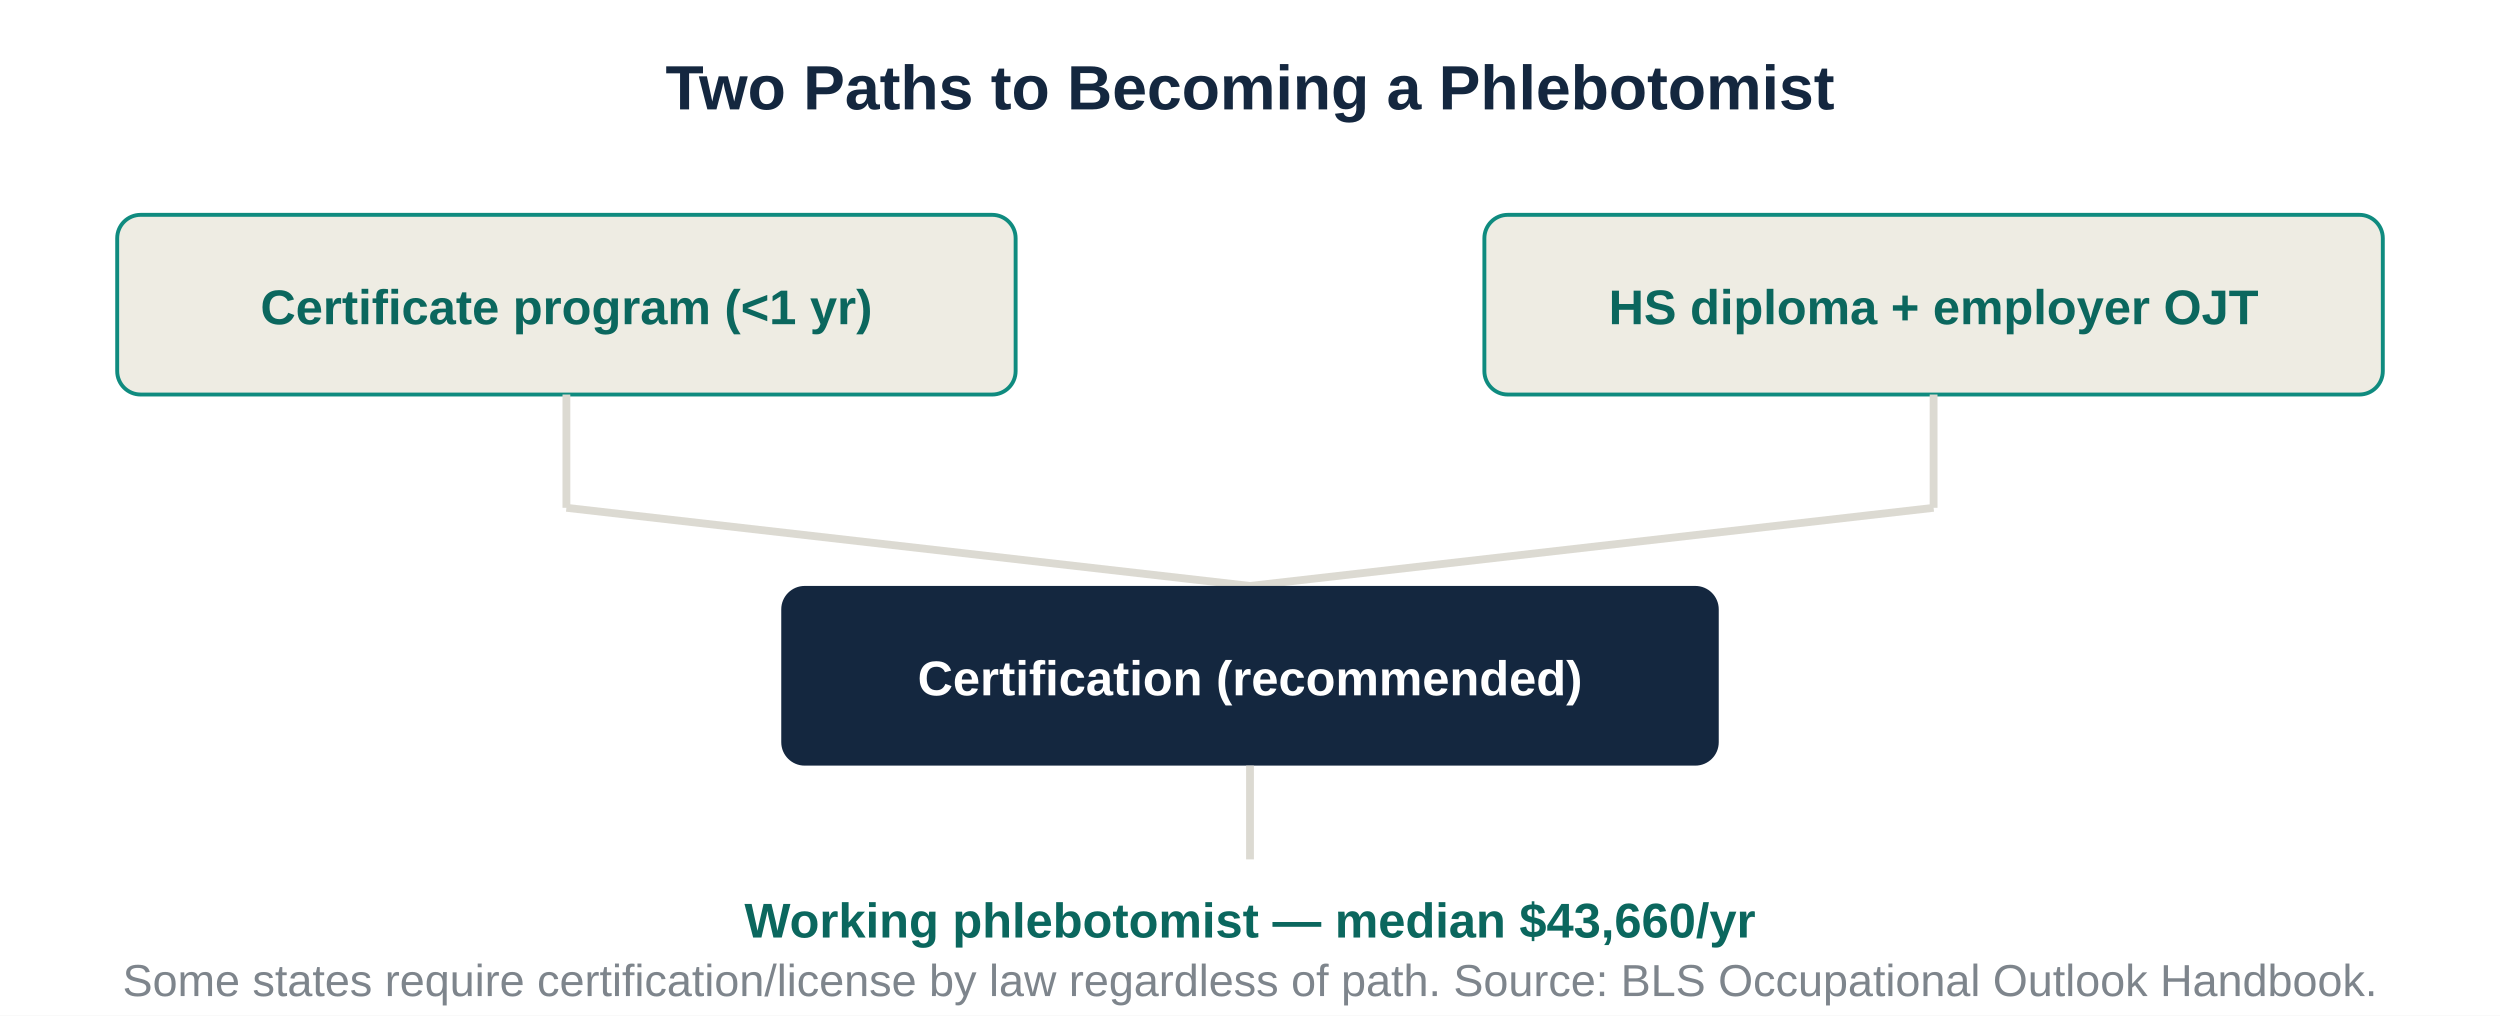
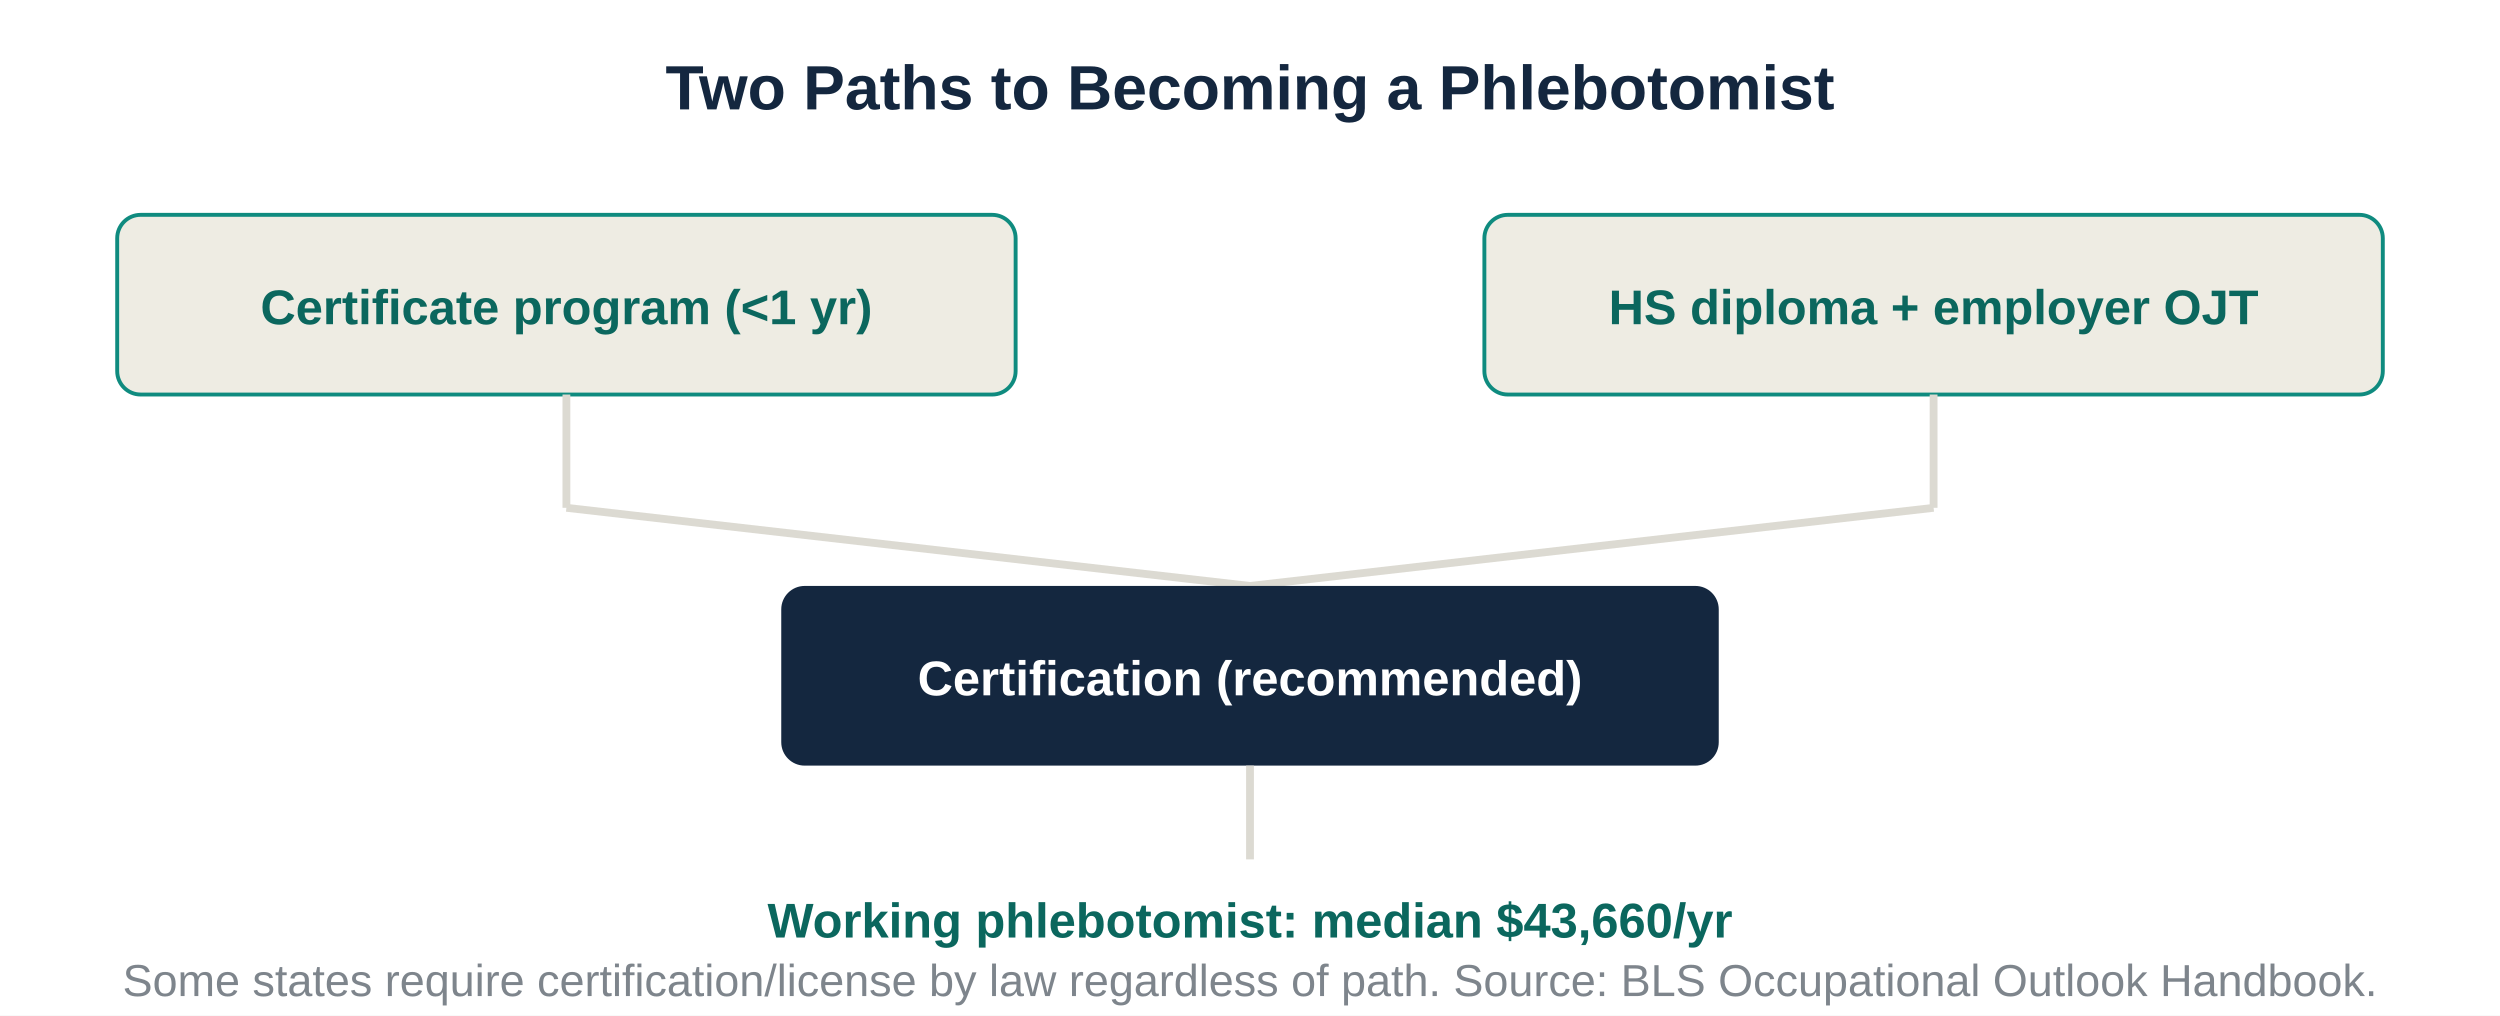
<svg xmlns="http://www.w3.org/2000/svg" viewBox="0 0 640 260" font-family="Arial, sans-serif">
  <rect width="640" height="260" fill="white" />
  <text x="320" y="28" text-anchor="middle" font-size="16" font-weight="700" fill="#14273f">Two Paths to Becoming a Phlebotomist</text>
  <g font-size="12.5" fill="#14212e">
    <rect x="30" y="55" width="230" height="46" rx="6" fill="#eeece3" stroke="#0f8b7f" />
    <text x="145" y="83" text-anchor="middle" font-weight="700" fill="#0b675e">Certificate program (&lt;1 yr)</text>
    <line x1="145" y1="101" x2="145" y2="130" stroke="#dcdad2" stroke-width="2" />
    <rect x="380" y="55" width="230" height="46" rx="6" fill="#eeece3" stroke="#0f8b7f" />
    <text x="495" y="83" text-anchor="middle" font-weight="700" fill="#0b675e">HS diploma + employer OJT</text>
    <line x1="495" y1="101" x2="495" y2="130" stroke="#dcdad2" stroke-width="2" />
    <line x1="145" y1="130" x2="320" y2="150" stroke="#dcdad2" stroke-width="2" />
    <line x1="495" y1="130" x2="320" y2="150" stroke="#dcdad2" stroke-width="2" />
    <rect x="200" y="150" width="240" height="46" rx="6" fill="#14273f" />
    <text x="320" y="178" text-anchor="middle" font-weight="700" fill="white">Certification (recommended)</text>
    <line x1="320" y1="196" x2="320" y2="220" stroke="#dcdad2" stroke-width="2" />
    <rect x="170" y="220" width="300" height="4" fill="none" />
-     <text x="320" y="240" text-anchor="middle" font-weight="700" fill="#0b675e">Working phlebotomist — median $43,660/yr</text>
+     <text x="320" y="240" text-anchor="middle" font-weight="700" fill="#0b675e">Working phlebotomist: median $43,660/yr</text>
  </g>
  <text x="320" y="255" text-anchor="middle" font-size="11.5" fill="#14212e" opacity="0.55">Some states require certification/license by law regardless of path. Source: BLS Occupational Outlook Handbook.</text>
</svg>
